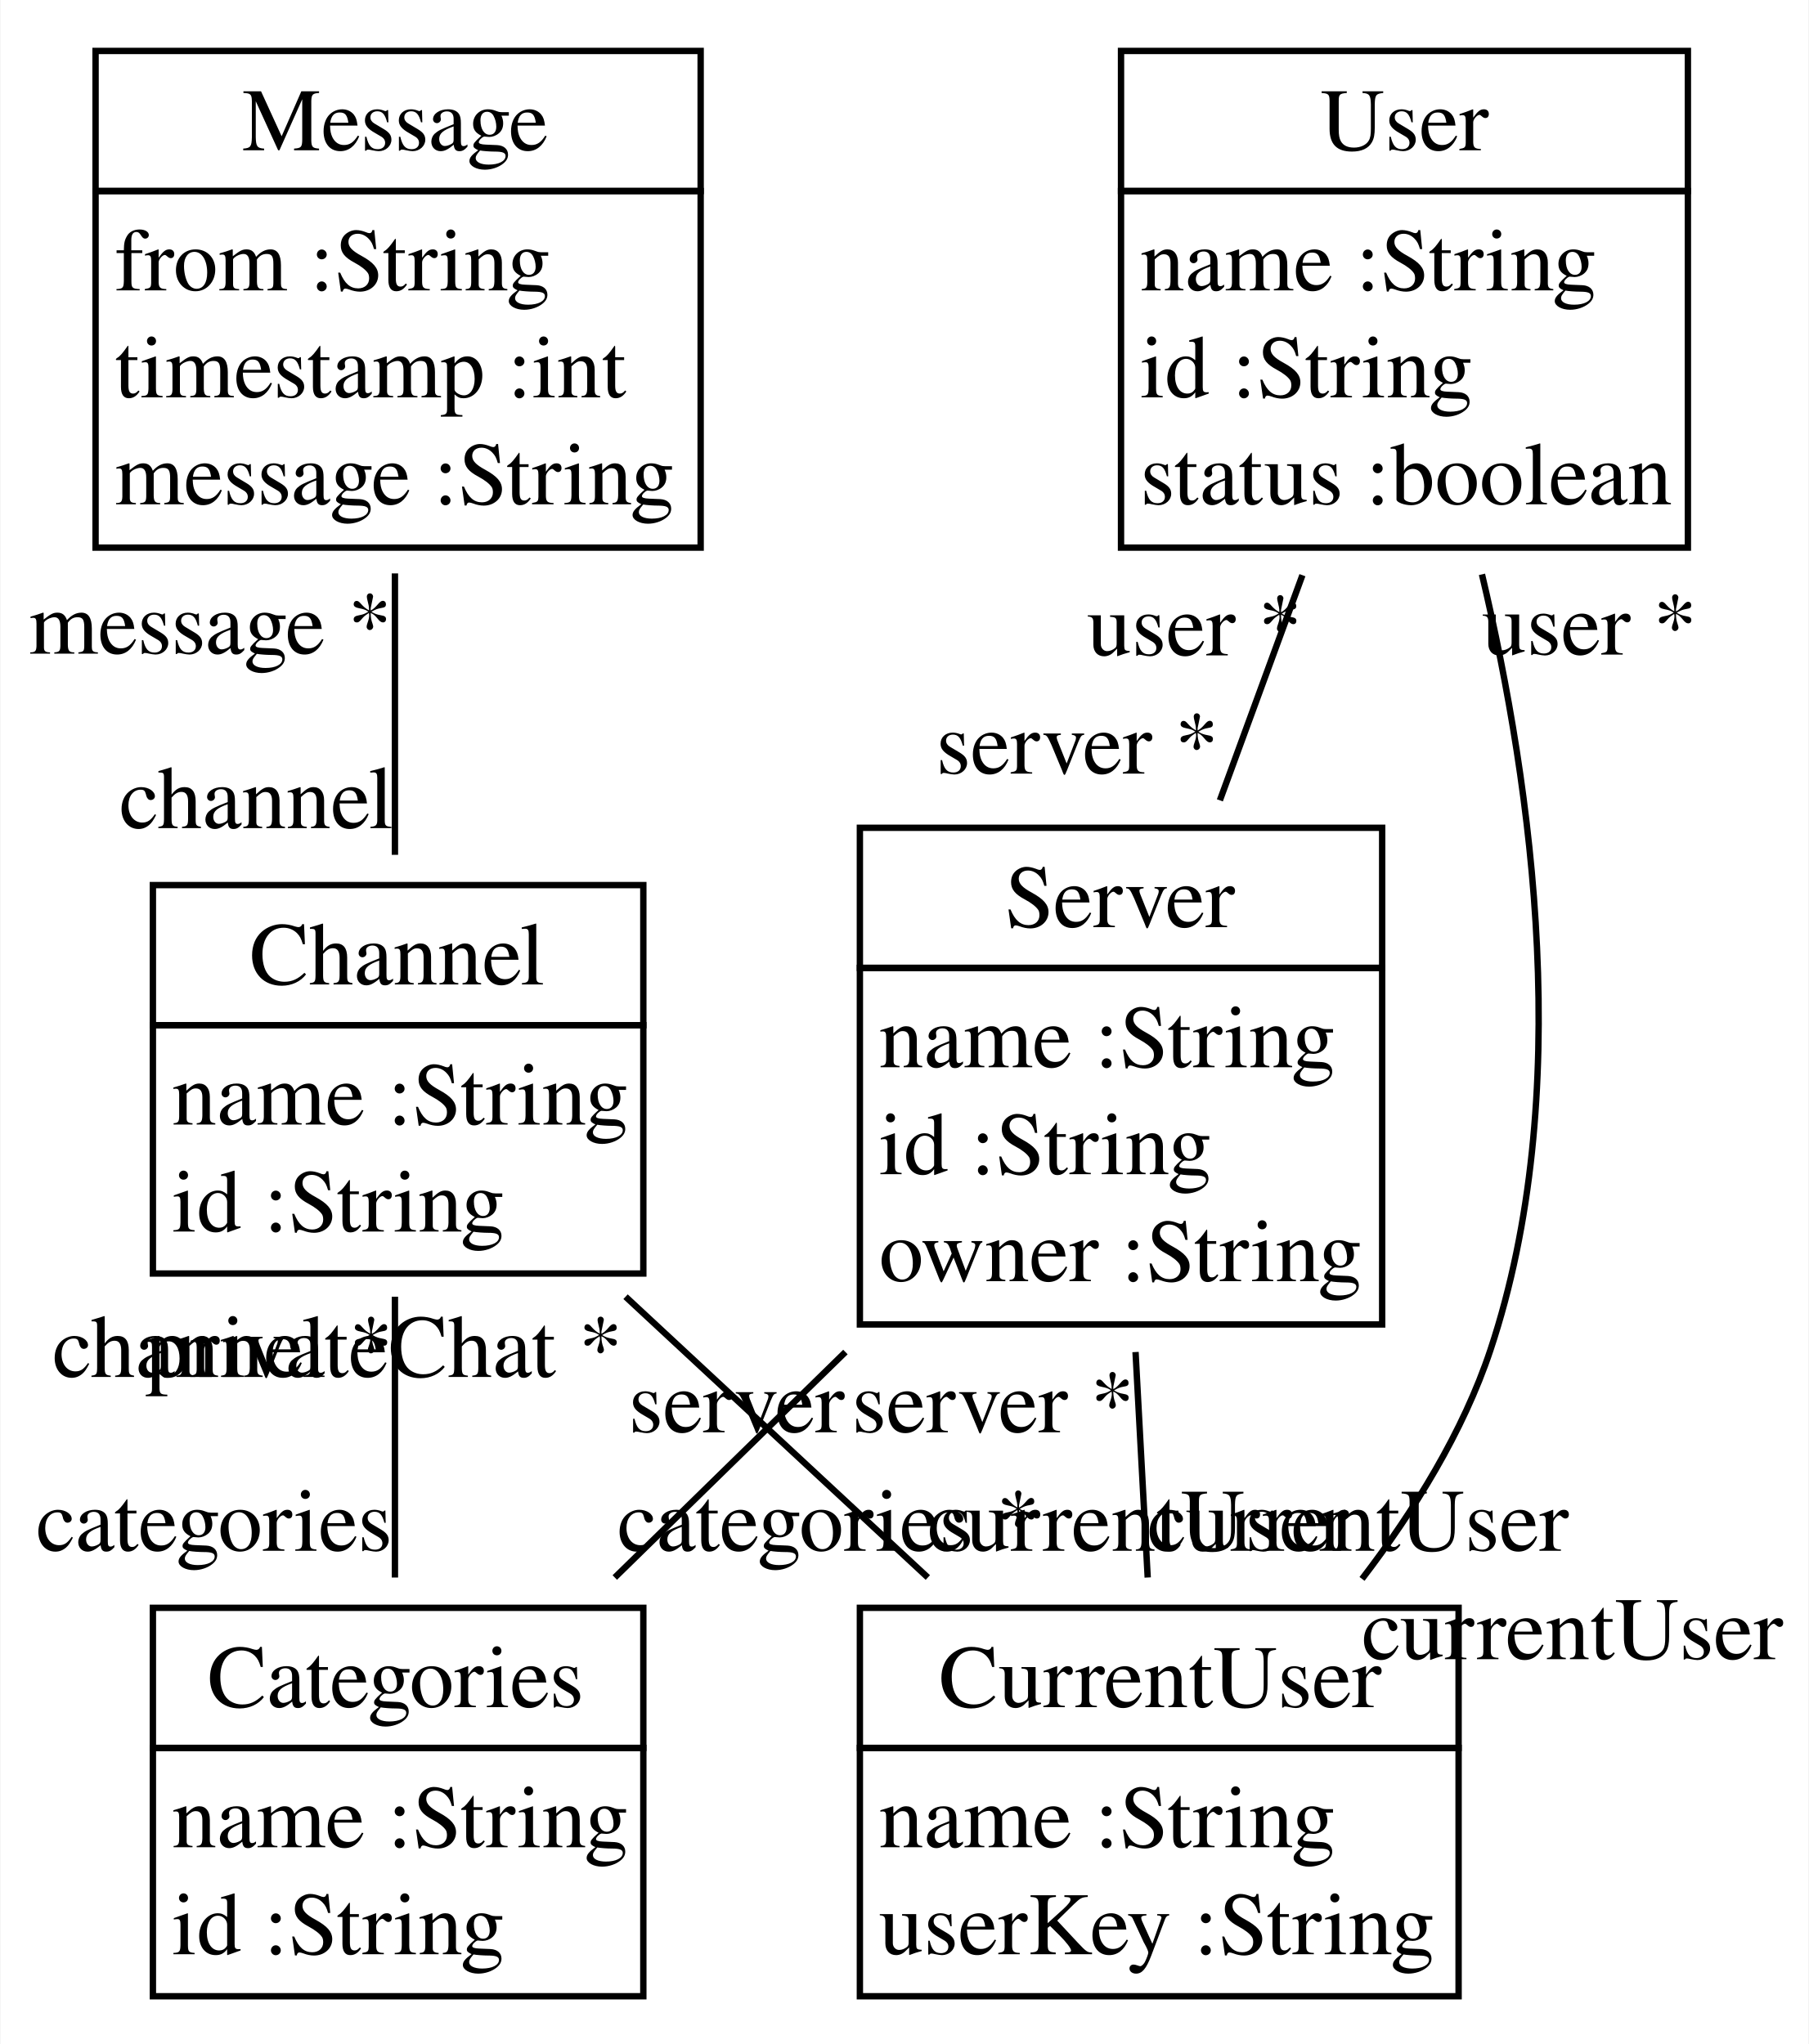
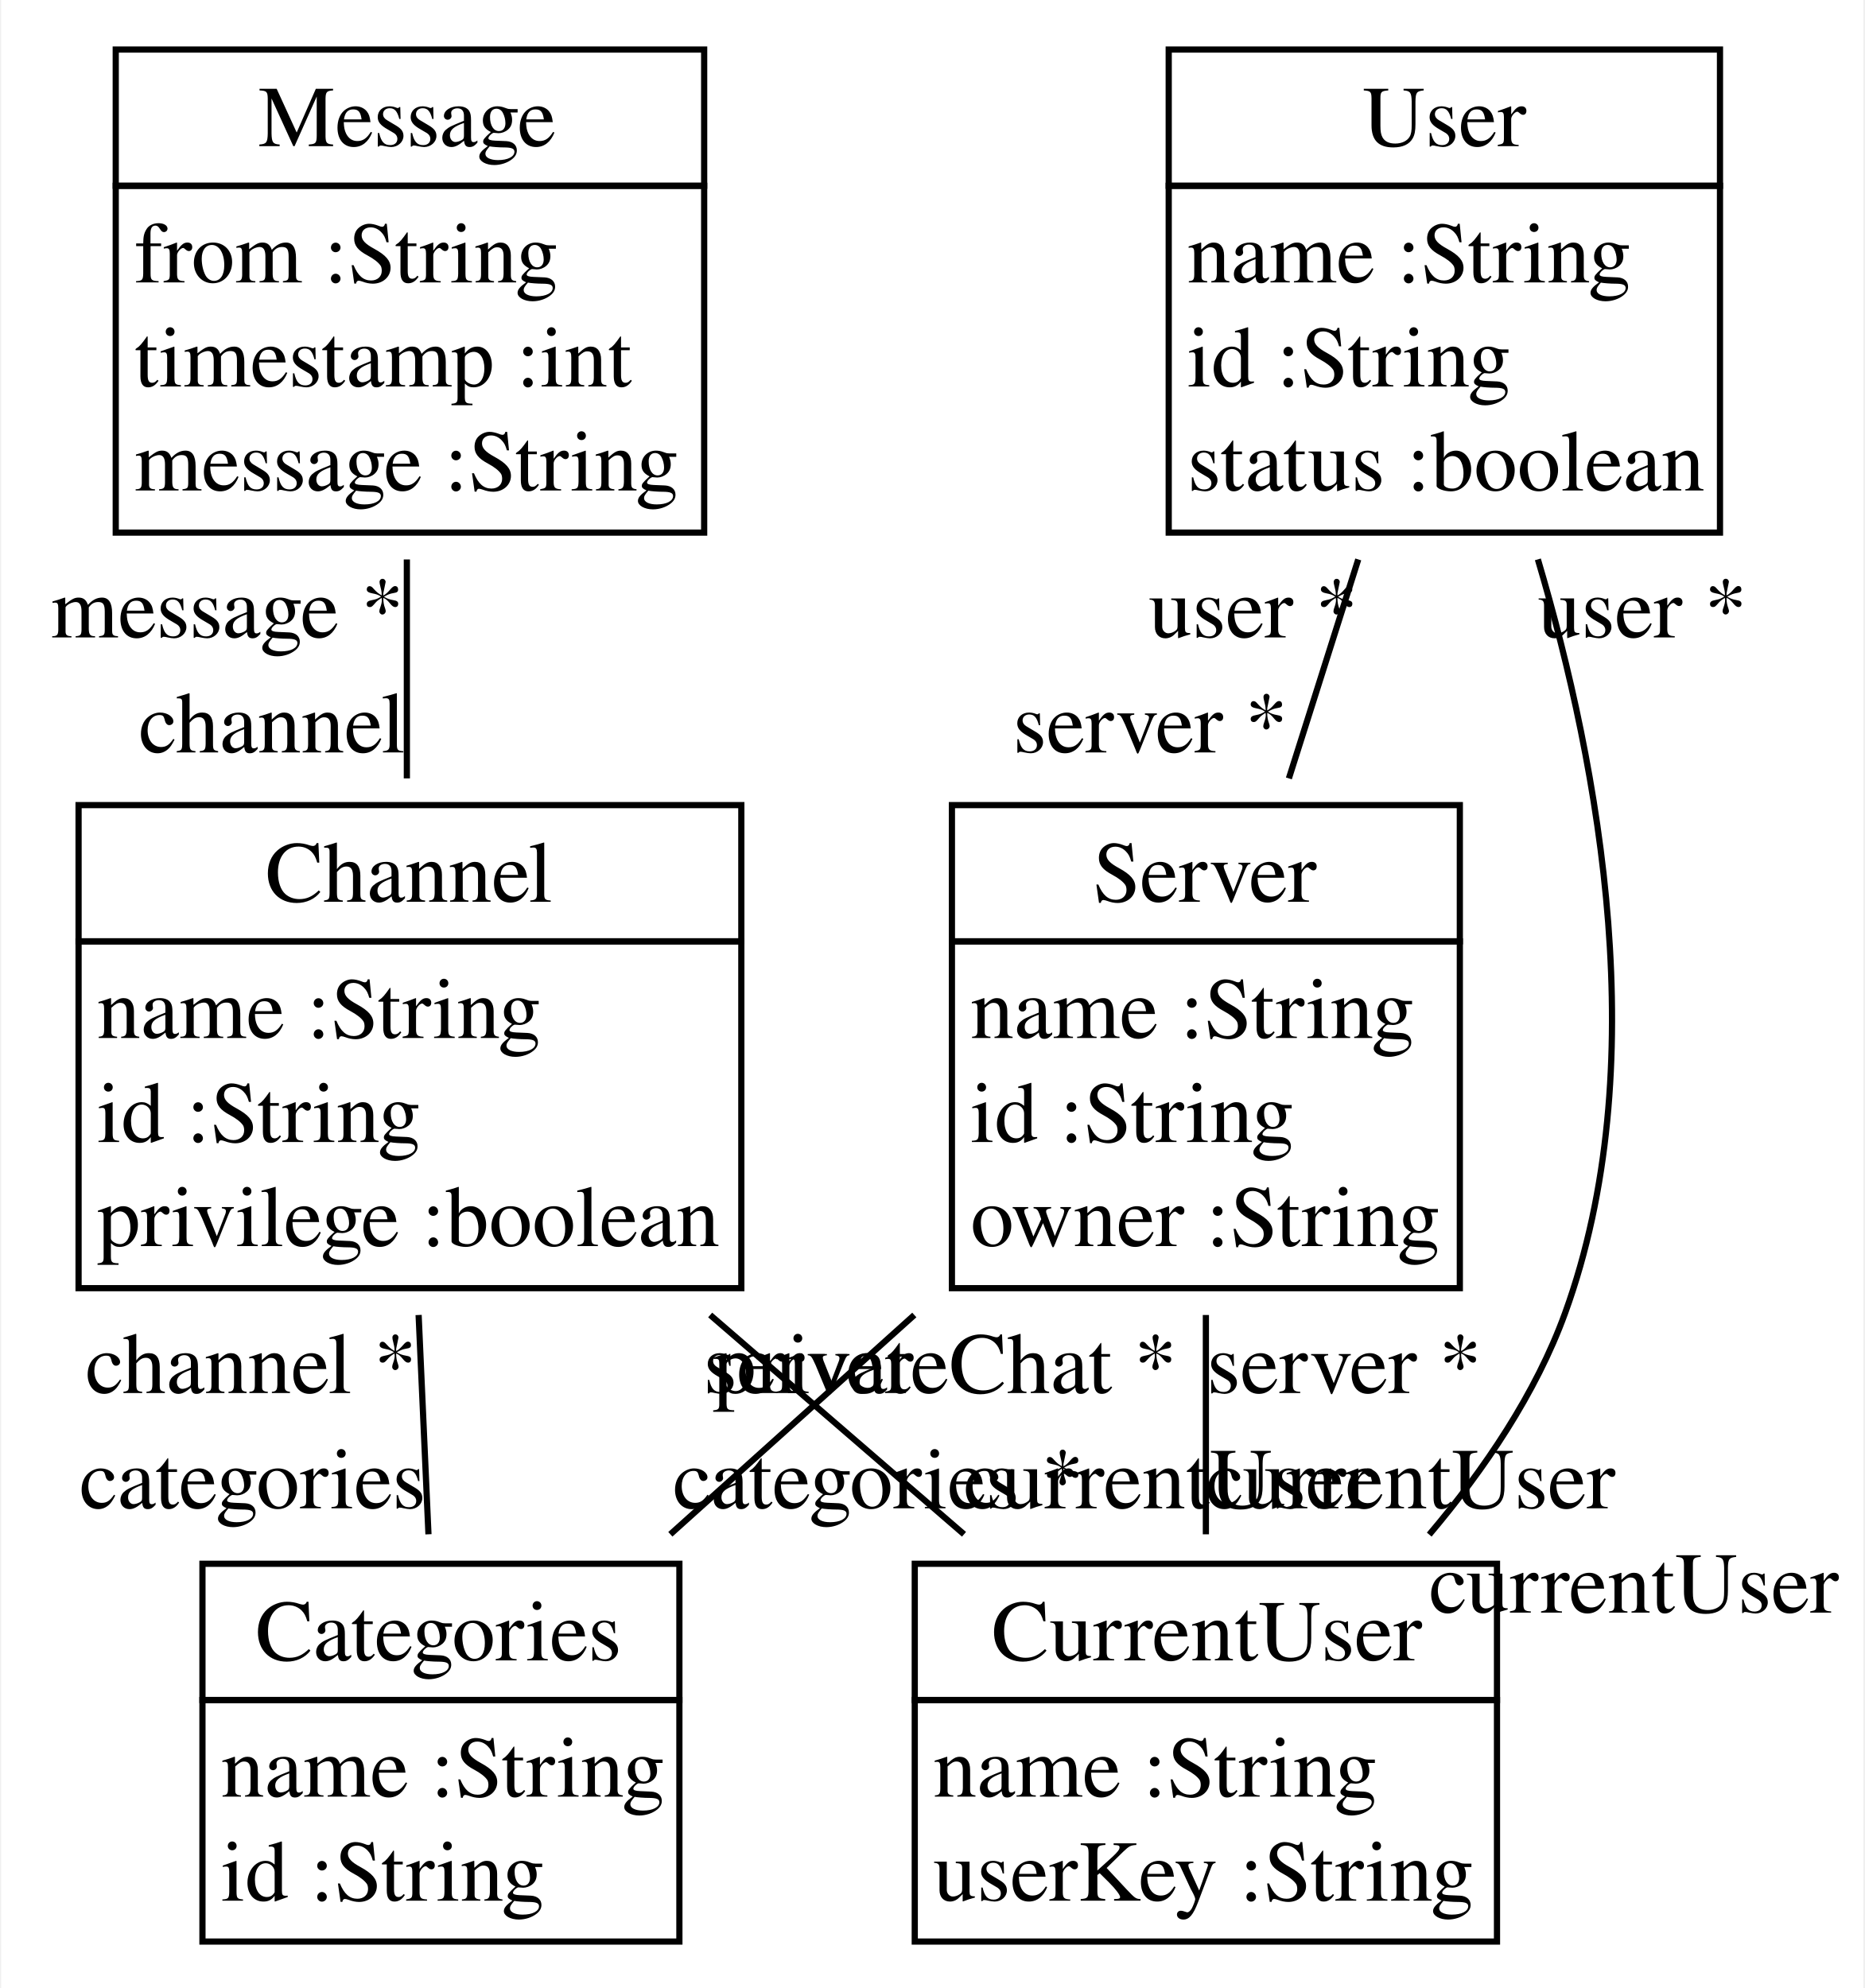
- <svg xmlns="http://www.w3.org/2000/svg" width="284px" height="321px" viewBox="0.00 0.00 283.83 321.00">
+ <svg xmlns="http://www.w3.org/2000/svg" width="301px" height="321px" viewBox="0.00 0.00 300.63 321.00">
  <g id="graph0" class="graph" transform="scale(1.0 1.0) rotate(0) translate(4 317)">
-     <polygon fill="white" stroke="transparent" points="-4,4 -4,-317 279.83,-317 279.83,4 -4,4" />
+     <polygon fill="white" stroke="transparent" points="-4,4 -4,-317 296.63,-317 296.63,4 -4,4" />
    <g id="node1" class="node">
-       <polygon fill="none" stroke="black" points="19.92,-42.5 19.92,-64.5 96.92,-64.5 96.92,-42.5 19.92,-42.5" />
-       <text text-anchor="start" x="28.49" y="-48.9" font-family="Times,serif" font-size="14.00">Categories</text>
-       <polygon fill="none" stroke="black" points="19.92,-3.5 19.92,-42.5 96.92,-42.5 96.92,-3.5 19.92,-3.5" />
-       <text text-anchor="start" x="22.92" y="-26.9" font-family="Times,serif" font-size="14.00">name :String</text>
-       <text text-anchor="start" x="22.92" y="-10.1" font-family="Times,serif" font-size="14.00">id :String</text>
+       <polygon fill="none" stroke="black" points="28.5,-42.5 28.5,-64.5 105.5,-64.5 105.5,-42.5 28.5,-42.5" />
+       <text text-anchor="start" x="37.07" y="-48.9" font-family="Times,serif" font-size="14.00">Categories</text>
+       <polygon fill="none" stroke="black" points="28.5,-3.5 28.5,-42.5 105.5,-42.5 105.5,-3.5 28.5,-3.5" />
+       <text text-anchor="start" x="31.5" y="-26.9" font-family="Times,serif" font-size="14.00">name :String</text>
+       <text text-anchor="start" x="31.5" y="-10.1" font-family="Times,serif" font-size="14.00">id :String</text>
    </g>
    <g id="node2" class="node">
-       <polygon fill="none" stroke="black" points="19.92,-156 19.92,-178 96.92,-178 96.92,-156 19.92,-156" />
-       <text text-anchor="start" x="35.1" y="-162.4" font-family="Times,serif" font-size="14.00">Channel</text>
-       <polygon fill="none" stroke="black" points="19.92,-117 19.92,-156 96.92,-156 96.92,-117 19.92,-117" />
-       <text text-anchor="start" x="22.92" y="-140.4" font-family="Times,serif" font-size="14.00">name :String</text>
-       <text text-anchor="start" x="22.92" y="-123.6" font-family="Times,serif" font-size="14.00">id :String</text>
+       <polygon fill="none" stroke="black" points="8.5,-165 8.5,-187 115.5,-187 115.5,-165 8.5,-165" />
+       <text text-anchor="start" x="38.67" y="-171.4" font-family="Times,serif" font-size="14.00">Channel</text>
+       <polygon fill="none" stroke="black" points="8.5,-109 8.5,-165 115.5,-165 115.5,-109 8.5,-109" />
+       <text text-anchor="start" x="11.5" y="-149.4" font-family="Times,serif" font-size="14.00">name :String</text>
+       <text text-anchor="start" x="11.5" y="-132.6" font-family="Times,serif" font-size="14.00">id :String</text>
+       <text text-anchor="start" x="11.5" y="-115.8" font-family="Times,serif" font-size="14.00">privilege :boolean</text>
    </g>
    <g id="edge1" class="edge">
-       <path fill="none" stroke="black" d="M57.92,-69.26C57.92,-83.23 57.92,-99.4 57.92,-113.36" />
-       <text text-anchor="middle" x="30.91" y="-100.76" font-family="Times,serif" font-size="14.00">channel *</text>
-       <text text-anchor="middle" x="29.55" y="-73.46" font-family="Times,serif" font-size="14.00">categories</text>
+       <path fill="none" stroke="black" d="M64.99,-69.26C64.49,-80.41 63.92,-92.96 63.4,-104.67" />
+       <text text-anchor="middle" x="36.38" y="-92.07" font-family="Times,serif" font-size="14.00">channel *</text>
+       <text text-anchor="middle" x="36.61" y="-73.46" font-family="Times,serif" font-size="14.00">categories</text>
    </g>
    <g id="node5" class="node">
-       <polygon fill="none" stroke="black" points="130.92,-165 130.92,-187 212.92,-187 212.92,-165 130.92,-165" />
-       <text text-anchor="start" x="153.66" y="-171.4" font-family="Times,serif" font-size="14.00">Server</text>
-       <polygon fill="none" stroke="black" points="130.92,-109 130.92,-165 212.92,-165 212.92,-109 130.92,-109" />
-       <text text-anchor="start" x="133.92" y="-149.4" font-family="Times,serif" font-size="14.00">name :String</text>
-       <text text-anchor="start" x="133.92" y="-132.6" font-family="Times,serif" font-size="14.00">id :String</text>
-       <text text-anchor="start" x="133.92" y="-115.8" font-family="Times,serif" font-size="14.00">owner :String</text>
+       <polygon fill="none" stroke="black" points="149.5,-165 149.5,-187 231.5,-187 231.5,-165 149.5,-165" />
+       <text text-anchor="start" x="172.23" y="-171.4" font-family="Times,serif" font-size="14.00">Server</text>
+       <polygon fill="none" stroke="black" points="149.5,-109 149.5,-165 231.5,-165 231.5,-109 149.5,-109" />
+       <text text-anchor="start" x="152.5" y="-149.4" font-family="Times,serif" font-size="14.00">name :String</text>
+       <text text-anchor="start" x="152.5" y="-132.6" font-family="Times,serif" font-size="14.00">id :String</text>
+       <text text-anchor="start" x="152.5" y="-115.8" font-family="Times,serif" font-size="14.00">owner :String</text>
    </g>
    <g id="edge2" class="edge">
-       <path fill="none" stroke="black" d="M92.44,-69.26C103.84,-80.41 116.67,-92.96 128.65,-104.67" />
-       <text text-anchor="middle" x="111.55" y="-92.07" font-family="Times,serif" font-size="14.00">server</text>
-       <text text-anchor="middle" x="126.06" y="-73.46" font-family="Times,serif" font-size="14.00">categories *</text>
+       <path fill="none" stroke="black" d="M104.04,-69.26C116.44,-80.41 130.4,-92.96 143.43,-104.67" />
+       <text text-anchor="middle" x="126.33" y="-92.07" font-family="Times,serif" font-size="14.00">server</text>
+       <text text-anchor="middle" x="137.66" y="-73.46" font-family="Times,serif" font-size="14.00">categories *</text>
    </g>
    <g id="node4" class="node">
-       <polygon fill="none" stroke="black" points="10.92,-287 10.92,-309 105.92,-309 105.92,-287 10.92,-287" />
-       <text text-anchor="start" x="33.93" y="-293.4" font-family="Times,serif" font-size="14.00">Message</text>
-       <polygon fill="none" stroke="black" points="10.92,-231 10.92,-287 105.92,-287 105.92,-231 10.92,-231" />
-       <text text-anchor="start" x="13.92" y="-271.4" font-family="Times,serif" font-size="14.00">from :String</text>
-       <text text-anchor="start" x="13.92" y="-254.6" font-family="Times,serif" font-size="14.00">timestamp :int</text>
-       <text text-anchor="start" x="13.92" y="-237.8" font-family="Times,serif" font-size="14.00">message :String</text>
+       <polygon fill="none" stroke="black" points="14.5,-287 14.5,-309 109.5,-309 109.5,-287 14.5,-287" />
+       <text text-anchor="start" x="37.51" y="-293.4" font-family="Times,serif" font-size="14.00">Message</text>
+       <polygon fill="none" stroke="black" points="14.5,-231 14.5,-287 109.5,-287 109.5,-231 14.5,-231" />
+       <text text-anchor="start" x="17.5" y="-271.4" font-family="Times,serif" font-size="14.00">from :String</text>
+       <text text-anchor="start" x="17.5" y="-254.6" font-family="Times,serif" font-size="14.00">timestamp :int</text>
+       <text text-anchor="start" x="17.5" y="-237.8" font-family="Times,serif" font-size="14.00">message :String</text>
    </g>
    <g id="edge3" class="edge">
-       <path fill="none" stroke="black" d="M57.92,-182.75C57.92,-196.47 57.92,-212.48 57.92,-226.95" />
-       <text text-anchor="middle" x="28.96" y="-214.35" font-family="Times,serif" font-size="14.00">message *</text>
-       <text text-anchor="middle" x="36.16" y="-186.95" font-family="Times,serif" font-size="14.00">channel</text>
+       <path fill="none" stroke="black" d="M61.5,-191.31C61.5,-202.78 61.5,-215.2 61.5,-226.67" />
+       <text text-anchor="middle" x="32.54" y="-214.07" font-family="Times,serif" font-size="14.00">message *</text>
+       <text text-anchor="middle" x="39.73" y="-195.51" font-family="Times,serif" font-size="14.00">channel</text>
    </g>
    <g id="node3" class="node">
-       <polygon fill="none" stroke="black" points="130.92,-42.5 130.92,-64.5 224.92,-64.5 224.92,-42.5 130.92,-42.5" />
-       <text text-anchor="start" x="143.33" y="-48.9" font-family="Times,serif" font-size="14.00">CurrentUser</text>
-       <polygon fill="none" stroke="black" points="130.92,-3.5 130.92,-42.5 224.92,-42.5 224.92,-3.5 130.92,-3.5" />
-       <text text-anchor="start" x="133.92" y="-26.9" font-family="Times,serif" font-size="14.00">name :String</text>
-       <text text-anchor="start" x="133.92" y="-10.1" font-family="Times,serif" font-size="14.00">userKey :String</text>
+       <polygon fill="none" stroke="black" points="143.5,-42.5 143.5,-64.5 237.5,-64.5 237.5,-42.5 143.5,-42.5" />
+       <text text-anchor="start" x="155.91" y="-48.9" font-family="Times,serif" font-size="14.00">CurrentUser</text>
+       <polygon fill="none" stroke="black" points="143.5,-3.5 143.5,-42.5 237.5,-42.5 237.5,-3.5 143.5,-3.5" />
+       <text text-anchor="start" x="146.5" y="-26.9" font-family="Times,serif" font-size="14.00">name :String</text>
+       <text text-anchor="start" x="146.5" y="-10.1" font-family="Times,serif" font-size="14.00">userKey :String</text>
    </g>
    <g id="edge4" class="edge">
-       <path fill="none" stroke="black" d="M141.59,-69.26C126.56,-83.23 109.15,-99.4 94.13,-113.36" />
-       <text text-anchor="middle" x="56.22" y="-100.76" font-family="Times,serif" font-size="14.00">privateChat *</text>
-       <text text-anchor="middle" x="174.63" y="-73.46" font-family="Times,serif" font-size="14.00">currentUser</text>
+       <path fill="none" stroke="black" d="M151.45,-69.26C138.54,-80.41 124.02,-92.96 110.47,-104.67" />
+       <text text-anchor="middle" x="148.38" y="-92.07" font-family="Times,serif" font-size="14.00">privateChat *</text>
+       <text text-anchor="middle" x="184.48" y="-73.46" font-family="Times,serif" font-size="14.00">currentUser</text>
    </g>
    <g id="edge5" class="edge">
-       <path fill="none" stroke="black" d="M176.11,-69.26C175.51,-80.41 174.83,-92.96 174.2,-104.67" />
-       <text text-anchor="middle" x="151.85" y="-92.07" font-family="Times,serif" font-size="14.00">server *</text>
-       <text text-anchor="middle" x="209.14" y="-73.46" font-family="Times,serif" font-size="14.00">currentUser</text>
+       <path fill="none" stroke="black" d="M190.5,-69.26C190.5,-80.41 190.5,-92.96 190.5,-104.67" />
+       <text text-anchor="middle" x="212.85" y="-92.07" font-family="Times,serif" font-size="14.00">server *</text>
+       <text text-anchor="middle" x="223.53" y="-73.46" font-family="Times,serif" font-size="14.00">currentUser</text>
    </g>
    <g id="node6" class="node">
-       <polygon fill="none" stroke="black" points="171.92,-287 171.92,-309 260.92,-309 260.92,-287 171.92,-287" />
-       <text text-anchor="start" x="203.21" y="-293.4" font-family="Times,serif" font-size="14.00">User</text>
-       <polygon fill="none" stroke="black" points="171.92,-231 171.92,-287 260.92,-287 260.92,-231 171.92,-231" />
-       <text text-anchor="start" x="174.92" y="-271.4" font-family="Times,serif" font-size="14.00">name :String</text>
-       <text text-anchor="start" x="174.92" y="-254.6" font-family="Times,serif" font-size="14.00">id :String</text>
-       <text text-anchor="start" x="174.92" y="-237.8" font-family="Times,serif" font-size="14.00">status :boolean</text>
+       <polygon fill="none" stroke="black" points="184.5,-287 184.5,-309 273.5,-309 273.5,-287 184.5,-287" />
+       <text text-anchor="start" x="215.79" y="-293.4" font-family="Times,serif" font-size="14.00">User</text>
+       <polygon fill="none" stroke="black" points="184.5,-231 184.5,-287 273.5,-287 273.5,-231 184.5,-231" />
+       <text text-anchor="start" x="187.5" y="-271.4" font-family="Times,serif" font-size="14.00">name :String</text>
+       <text text-anchor="start" x="187.5" y="-254.6" font-family="Times,serif" font-size="14.00">id :String</text>
+       <text text-anchor="start" x="187.5" y="-237.8" font-family="Times,serif" font-size="14.00">status :boolean</text>
    </g>
    <g id="edge6" class="edge">
-       <path fill="none" stroke="black" d="M209.76,-69.04C217.94,-79.72 225.64,-92.13 229.92,-105 243.18,-144.86 236.6,-193.02 228.59,-226.8" />
-       <text text-anchor="middle" x="245.5" y="-214.2" font-family="Times,serif" font-size="14.00">user *</text>
-       <text text-anchor="middle" x="242.79" y="-56.44" font-family="Times,serif" font-size="14.00">currentUser</text>
+       <path fill="none" stroke="black" d="M226.56,-69.21C235.46,-79.72 243.79,-92 248.5,-105 262.87,-144.64 254.14,-192.83 244.1,-226.68" />
+       <text text-anchor="middle" x="261.01" y="-214.08" font-family="Times,serif" font-size="14.00">user *</text>
+       <text text-anchor="middle" x="259.6" y="-56.61" font-family="Times,serif" font-size="14.00">currentUser</text>
    </g>
    <g id="edge7" class="edge">
-       <path fill="none" stroke="black" d="M187.44,-191.31C191.64,-202.78 196.2,-215.2 200.4,-226.67" />
-       <text text-anchor="middle" x="183.49" y="-214.07" font-family="Times,serif" font-size="14.00">user *</text>
-       <text text-anchor="middle" x="165.09" y="-195.51" font-family="Times,serif" font-size="14.00">server *</text>
+       <path fill="none" stroke="black" d="M203.9,-191.31C207.53,-202.78 211.46,-215.2 215.1,-226.67" />
+       <text text-anchor="middle" x="198.19" y="-214.07" font-family="Times,serif" font-size="14.00">user *</text>
+       <text text-anchor="middle" x="181.55" y="-195.51" font-family="Times,serif" font-size="14.00">server *</text>
    </g>
  </g>
</svg>
